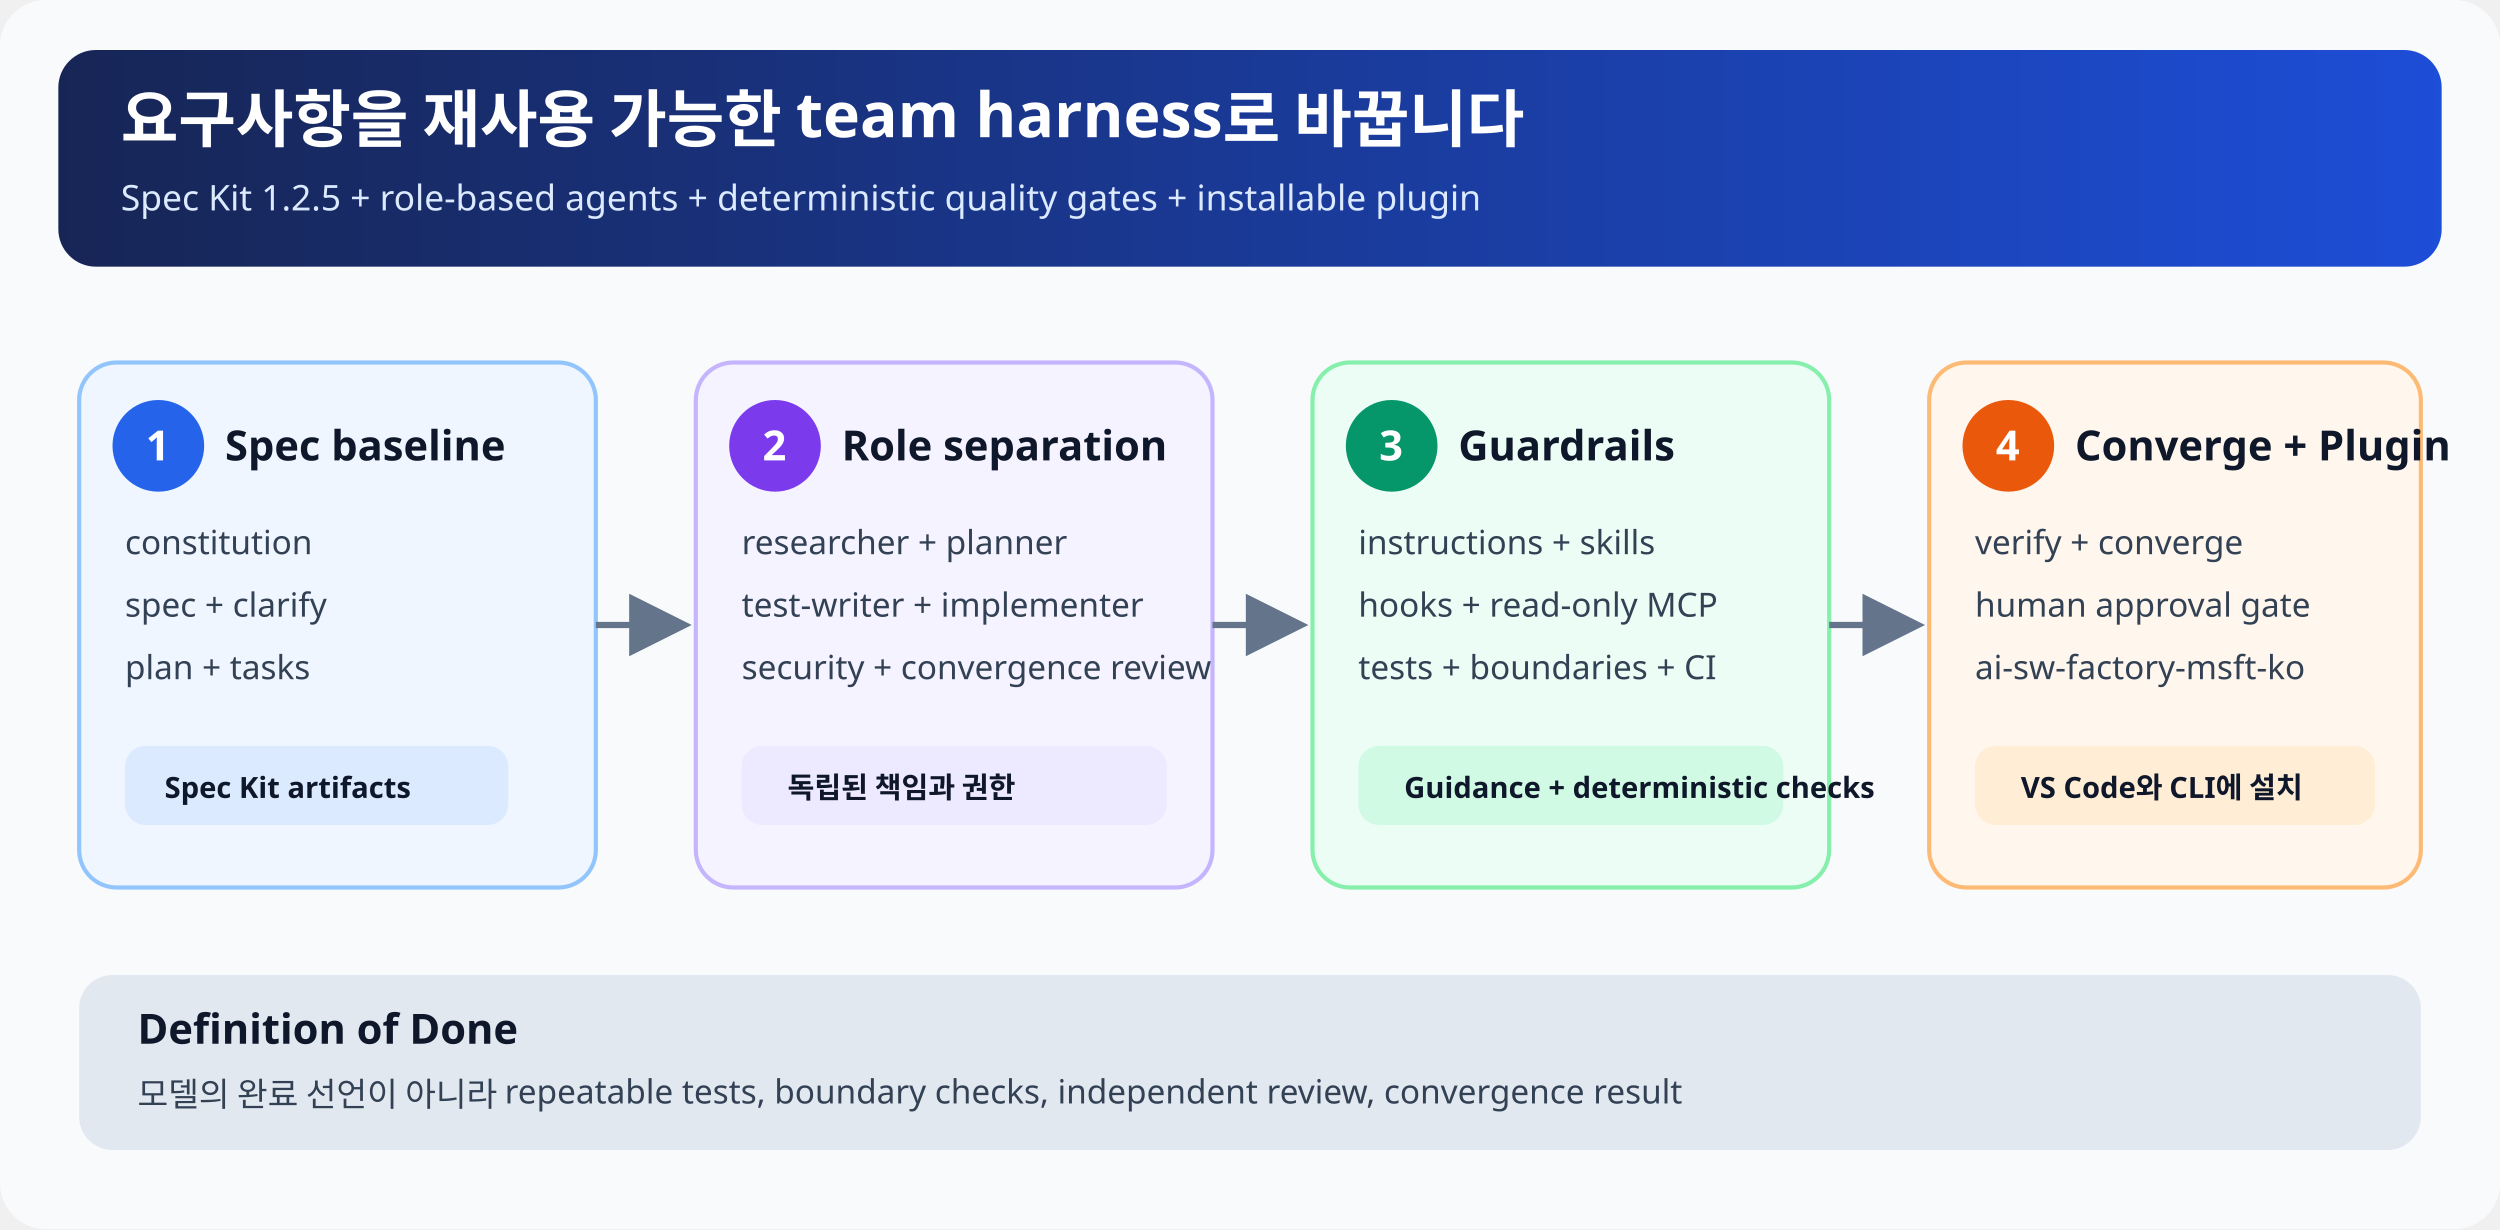
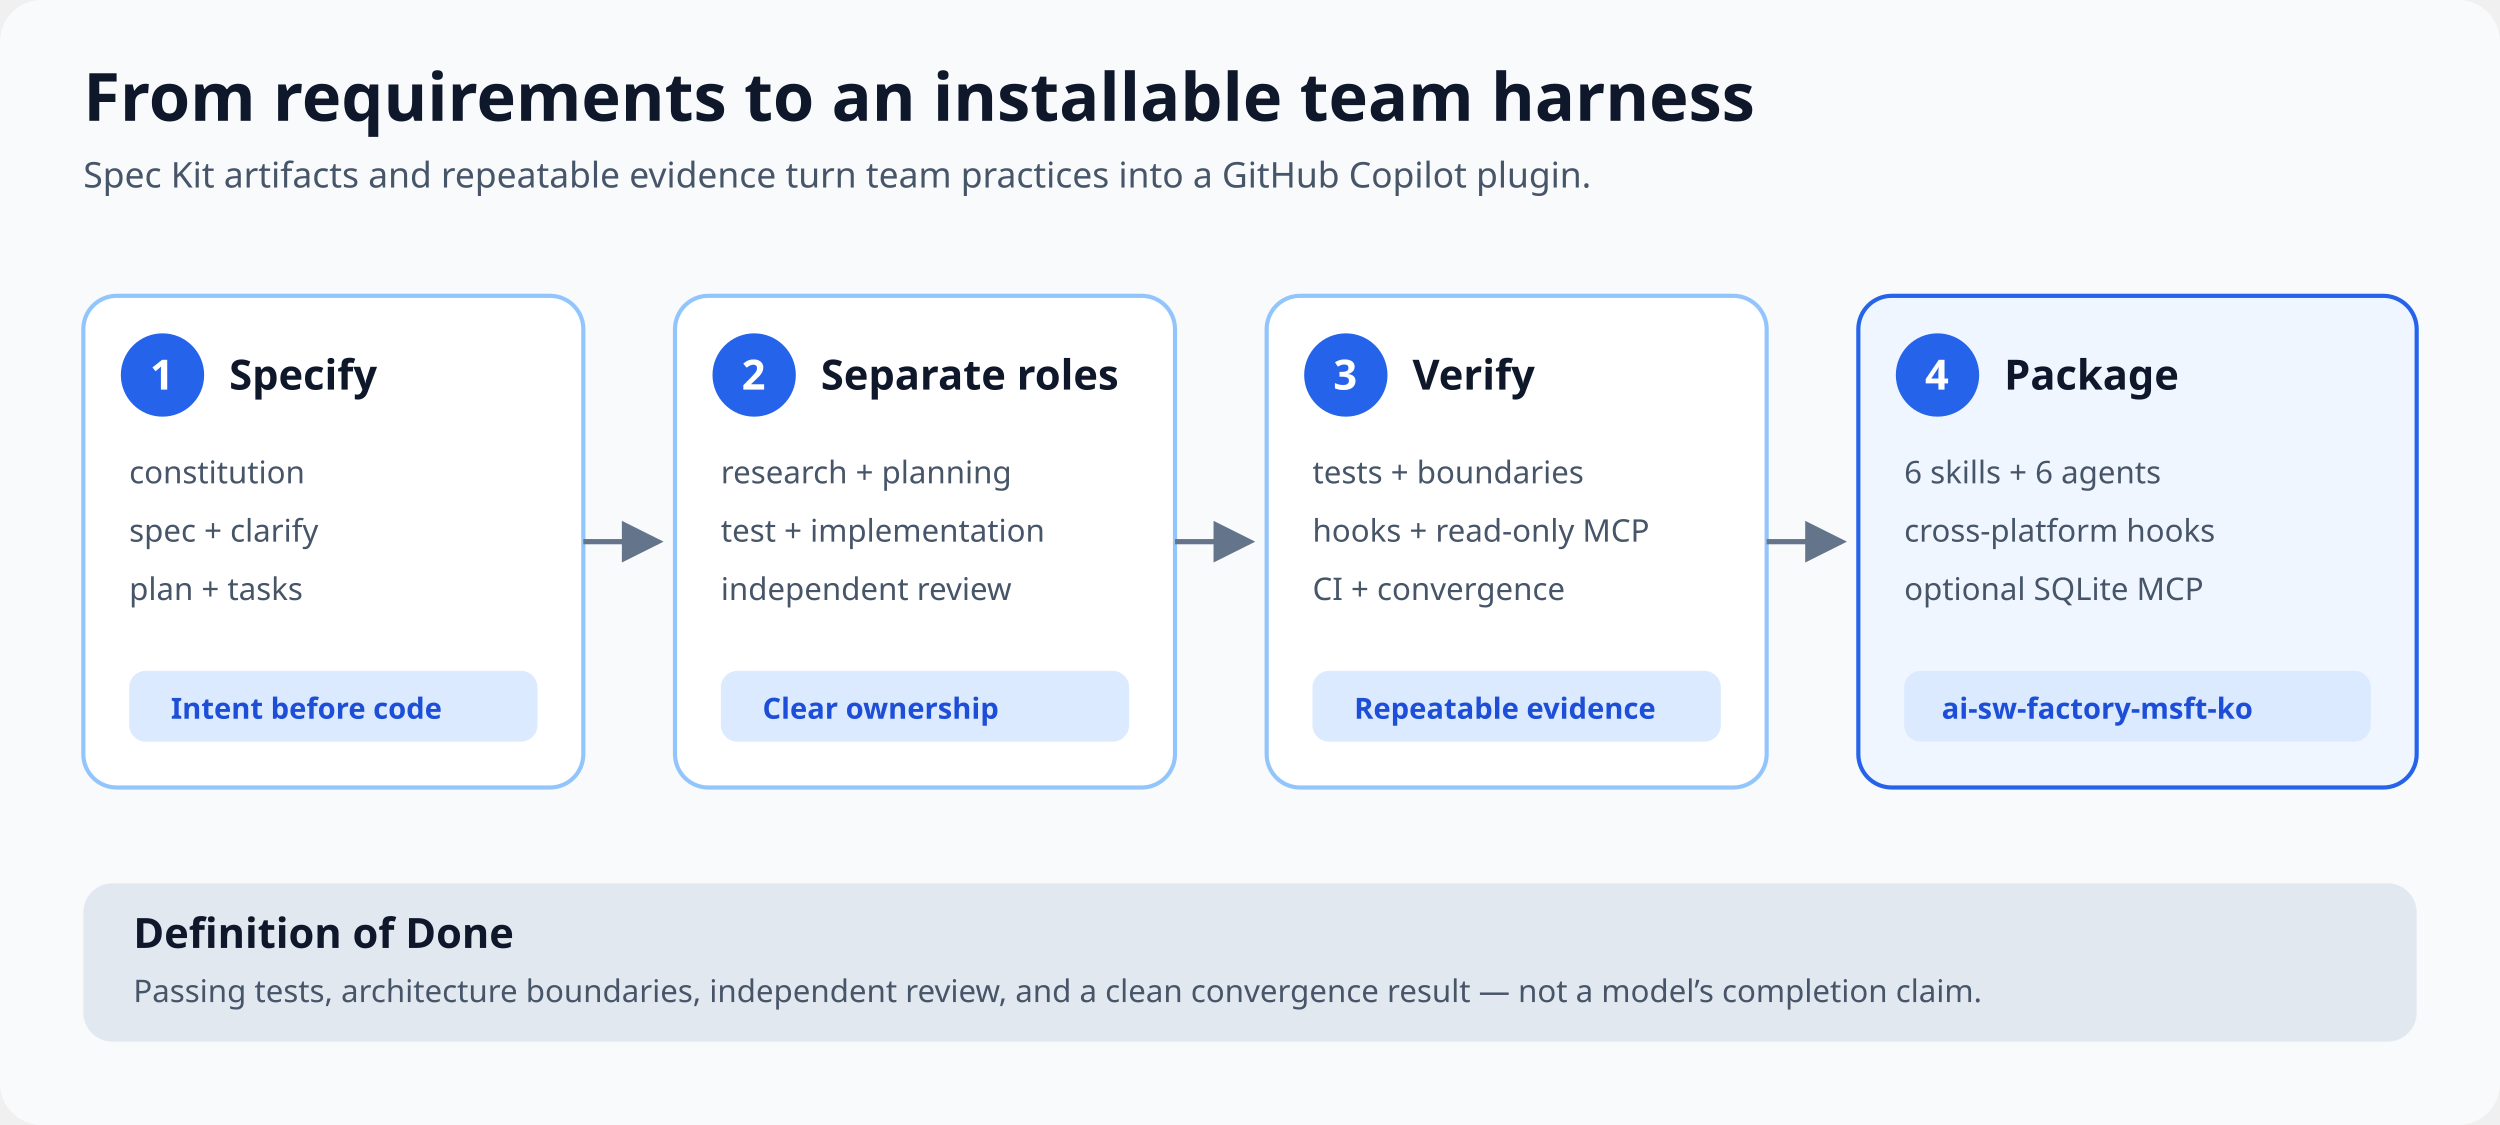
- <svg xmlns="http://www.w3.org/2000/svg" width="1200" height="590" viewBox="0 0 1200 590" role="img" aria-labelledby="title desc">
+ <svg xmlns="http://www.w3.org/2000/svg" width="1200" height="540" viewBox="0 0 1200 540" role="img" aria-labelledby="title desc">
  <defs>
-     <linearGradient id="headerGradient" x1="0" x2="1">
-       <stop offset="0" stop-color="#172554" />
-       <stop offset="1" stop-color="#1d4ed8" />
-     </linearGradient>
-     <marker id="arrow" markerWidth="10" markerHeight="10" refX="8" refY="5" orient="auto">
-       <path d="M0 0L10 5L0 10Z" fill="#64748b" />
+     <marker id="arrow" markerWidth="8" markerHeight="8" refX="7" refY="4" orient="auto">
+       <path d="M0 0L8 4L0 8Z" fill="#64748b" />
    </marker>
    <style>
-       text { font-family: "Malgun Gothic", "Apple SD Gothic Neo", "Noto Sans KR", sans-serif; fill: #0f172a; }
-       .title { font-size: 30px; font-weight: 700; }
-       .subtitle { font-size: 17px; fill: #dbeafe; }
+       text { font-family: "Segoe UI", "Malgun Gothic", sans-serif; fill: #0f172a; }
+       .title { font-size: 32px; font-weight: 700; }
+       .subtitle { font-size: 17px; fill: #475569; }
      .step { font-size: 20px; font-weight: 700; }
-       .body { font-size: 16px; fill: #334155; }
-       .tag { font-size: 14px; font-weight: 700; }
-       .arrow { fill: none; stroke: #64748b; stroke-width: 3; marker-end: url(#arrow); }
+       .body { font-size: 15px; fill: #475569; }
+       .tag { font-size: 14px; font-weight: 700; fill: #1d4ed8; }
+       .arrow { fill: none; stroke: #64748b; stroke-width: 2.5; marker-end: url(#arrow); }
    </style>
  </defs>
-   <rect width="1200" height="590" rx="22" fill="#f8fafc" />
-   <rect x="28" y="24" width="1144" height="104" rx="18" fill="url(#headerGradient)" />
-   <text x="58" y="68" class="title" style="fill:#ffffff">요구사항을 재사용 가능한 team harness로 바꿉니다</text>
-   <text x="58" y="101" class="subtitle">Spec Kit 1.2.5 + role-based agents + deterministic quality gates + installable plugin</text>
-   <rect x="38" y="174" width="248" height="252" rx="18" fill="#eff6ff" stroke="#93c5fd" stroke-width="2" />
-   <circle cx="76" cy="214" r="22" fill="#2563eb" />
-   <text x="70" y="221" class="step" style="fill:#ffffff">1</text>
-   <text x="108" y="221" class="step">Spec baseline</text>
-   <text x="60" y="266" class="body">constitution</text>
-   <text x="60" y="296" class="body">spec + clarify</text>
-   <text x="60" y="326" class="body">plan + tasks</text>
-   <rect x="60" y="358" width="184" height="38" rx="10" fill="#dbeafe" />
-   <text x="79" y="383" class="tag" fill="#1e3a8a">Spec Kit artifacts</text>
-   <path d="M286 300H326" class="arrow" />
-   <rect x="334" y="174" width="248" height="252" rx="18" fill="#f5f3ff" stroke="#c4b5fd" stroke-width="2" />
-   <circle cx="372" cy="214" r="22" fill="#7c3aed" />
-   <text x="366" y="221" class="step" style="fill:#ffffff">2</text>
-   <text x="404" y="221" class="step">Role separation</text>
-   <text x="356" y="266" class="body">researcher + planner</text>
-   <text x="356" y="296" class="body">test-writer + implementer</text>
-   <text x="356" y="326" class="body">security + convergence review</text>
-   <rect x="356" y="358" width="204" height="38" rx="10" fill="#ede9fe" />
-   <text x="378" y="383" class="tag" fill="#5b21b6">독립된 책임과 권한</text>
-   <path d="M582 300H622" class="arrow" />
-   <rect x="630" y="174" width="248" height="252" rx="18" fill="#ecfdf5" stroke="#86efac" stroke-width="2" />
-   <circle cx="668" cy="214" r="22" fill="#059669" />
-   <text x="662" y="221" class="step" style="fill:#ffffff">3</text>
-   <text x="700" y="221" class="step">Guardrails</text>
-   <text x="652" y="266" class="body">instructions + skills</text>
-   <text x="652" y="296" class="body">hooks + read-only MCP</text>
-   <text x="652" y="326" class="body">tests + boundaries + CI</text>
-   <rect x="652" y="358" width="204" height="38" rx="10" fill="#d1fae5" />
-   <text x="674" y="383" class="tag" fill="#065f46">Guidance + deterministic checks</text>
-   <path d="M878 300H918" class="arrow" />
-   <rect x="926" y="174" width="236" height="252" rx="18" fill="#fff7ed" stroke="#fdba74" stroke-width="2" />
-   <circle cx="964" cy="214" r="22" fill="#ea580c" />
-   <text x="958" y="221" class="step" style="fill:#ffffff">4</text>
-   <text x="996" y="221" class="step">Converge + Plugin</text>
-   <text x="948" y="266" class="body">verify + converge</text>
-   <text x="948" y="296" class="body">human approval gate</text>
-   <text x="948" y="326" class="body">ai-sw-factory-msft-ko</text>
-   <rect x="948" y="358" width="192" height="38" rx="10" fill="#ffedd5" />
-   <text x="970" y="383" class="tag" fill="#9a3412">VS Code와 CLI에 설치</text>
-   <rect x="38" y="468" width="1124" height="84" rx="16" fill="#e2e8f0" />
-   <text x="66" y="501" class="step">Definition of Done</text>
-   <text x="66" y="531" class="body">모델의 완료 선언이 아니라 repeatable tests, boundary checks, independent review, convergence result</text>
+   <rect width="1200" height="540" rx="20" fill="#f8fafc" />
+   <text x="40" y="58" class="title">From requirements to an installable team harness</text>
+   <text x="40" y="90" class="subtitle">Spec Kit artifacts and repeatable evidence turn team practices into a GitHub Copilot plugin.</text>
+   <rect x="40" y="142" width="240" height="236" rx="16" fill="#ffffff" stroke="#93c5fd" stroke-width="2" />
+   <circle cx="78" cy="180" r="20" fill="#2563eb" />
+   <text x="72" y="187" class="step" style="fill:#ffffff">1</text>
+   <text x="110" y="187" class="step">Specify</text>
+   <text x="62" y="232" class="body">constitution</text>
+   <text x="62" y="260" class="body">spec + clarify</text>
+   <text x="62" y="288" class="body">plan + tasks</text>
+   <rect x="62" y="322" width="196" height="34" rx="8" fill="#dbeafe" />
+   <text x="82" y="345" class="tag">Intent before code</text>
+   <path d="M280 260H316" class="arrow" />
+   <rect x="324" y="142" width="240" height="236" rx="16" fill="#ffffff" stroke="#93c5fd" stroke-width="2" />
+   <circle cx="362" cy="180" r="20" fill="#2563eb" />
+   <text x="356" y="187" class="step" style="fill:#ffffff">2</text>
+   <text x="394" y="187" class="step">Separate roles</text>
+   <text x="346" y="232" class="body">research + planning</text>
+   <text x="346" y="260" class="body">test + implementation</text>
+   <text x="346" y="288" class="body">independent review</text>
+   <rect x="346" y="322" width="196" height="34" rx="8" fill="#dbeafe" />
+   <text x="366" y="345" class="tag">Clear ownership</text>
+   <path d="M564 260H600" class="arrow" />
+   <rect x="608" y="142" width="240" height="236" rx="16" fill="#ffffff" stroke="#93c5fd" stroke-width="2" />
+   <circle cx="646" cy="180" r="20" fill="#2563eb" />
+   <text x="640" y="187" class="step" style="fill:#ffffff">3</text>
+   <text x="678" y="187" class="step">Verify</text>
+   <text x="630" y="232" class="body">tests + boundaries</text>
+   <text x="630" y="260" class="body">hooks + read-only MCP</text>
+   <text x="630" y="288" class="body">CI + convergence</text>
+   <rect x="630" y="322" width="196" height="34" rx="8" fill="#dbeafe" />
+   <text x="650" y="345" class="tag">Repeatable evidence</text>
+   <path d="M848 260H884" class="arrow" />
+   <rect x="892" y="142" width="268" height="236" rx="16" fill="#eff6ff" stroke="#2563eb" stroke-width="2" />
+   <circle cx="930" cy="180" r="20" fill="#2563eb" />
+   <text x="924" y="187" class="step" style="fill:#ffffff">4</text>
+   <text x="962" y="187" class="step">Package</text>
+   <text x="914" y="232" class="body">6 skills + 6 agents</text>
+   <text x="914" y="260" class="body">cross-platform hooks</text>
+   <text x="914" y="288" class="body">optional SQLite MCP</text>
+   <rect x="914" y="322" width="224" height="34" rx="8" fill="#dbeafe" />
+   <text x="932" y="345" class="tag">ai-sw-factory-msft-ko</text>
+   <rect x="40" y="424" width="1120" height="76" rx="14" fill="#e2e8f0" />
+   <text x="64" y="455" class="step">Definition of Done</text>
+   <text x="64" y="481" class="body">Passing tests, architecture boundaries, independent review, and a clean convergence result — not a model’s completion claim.</text>
</svg>
